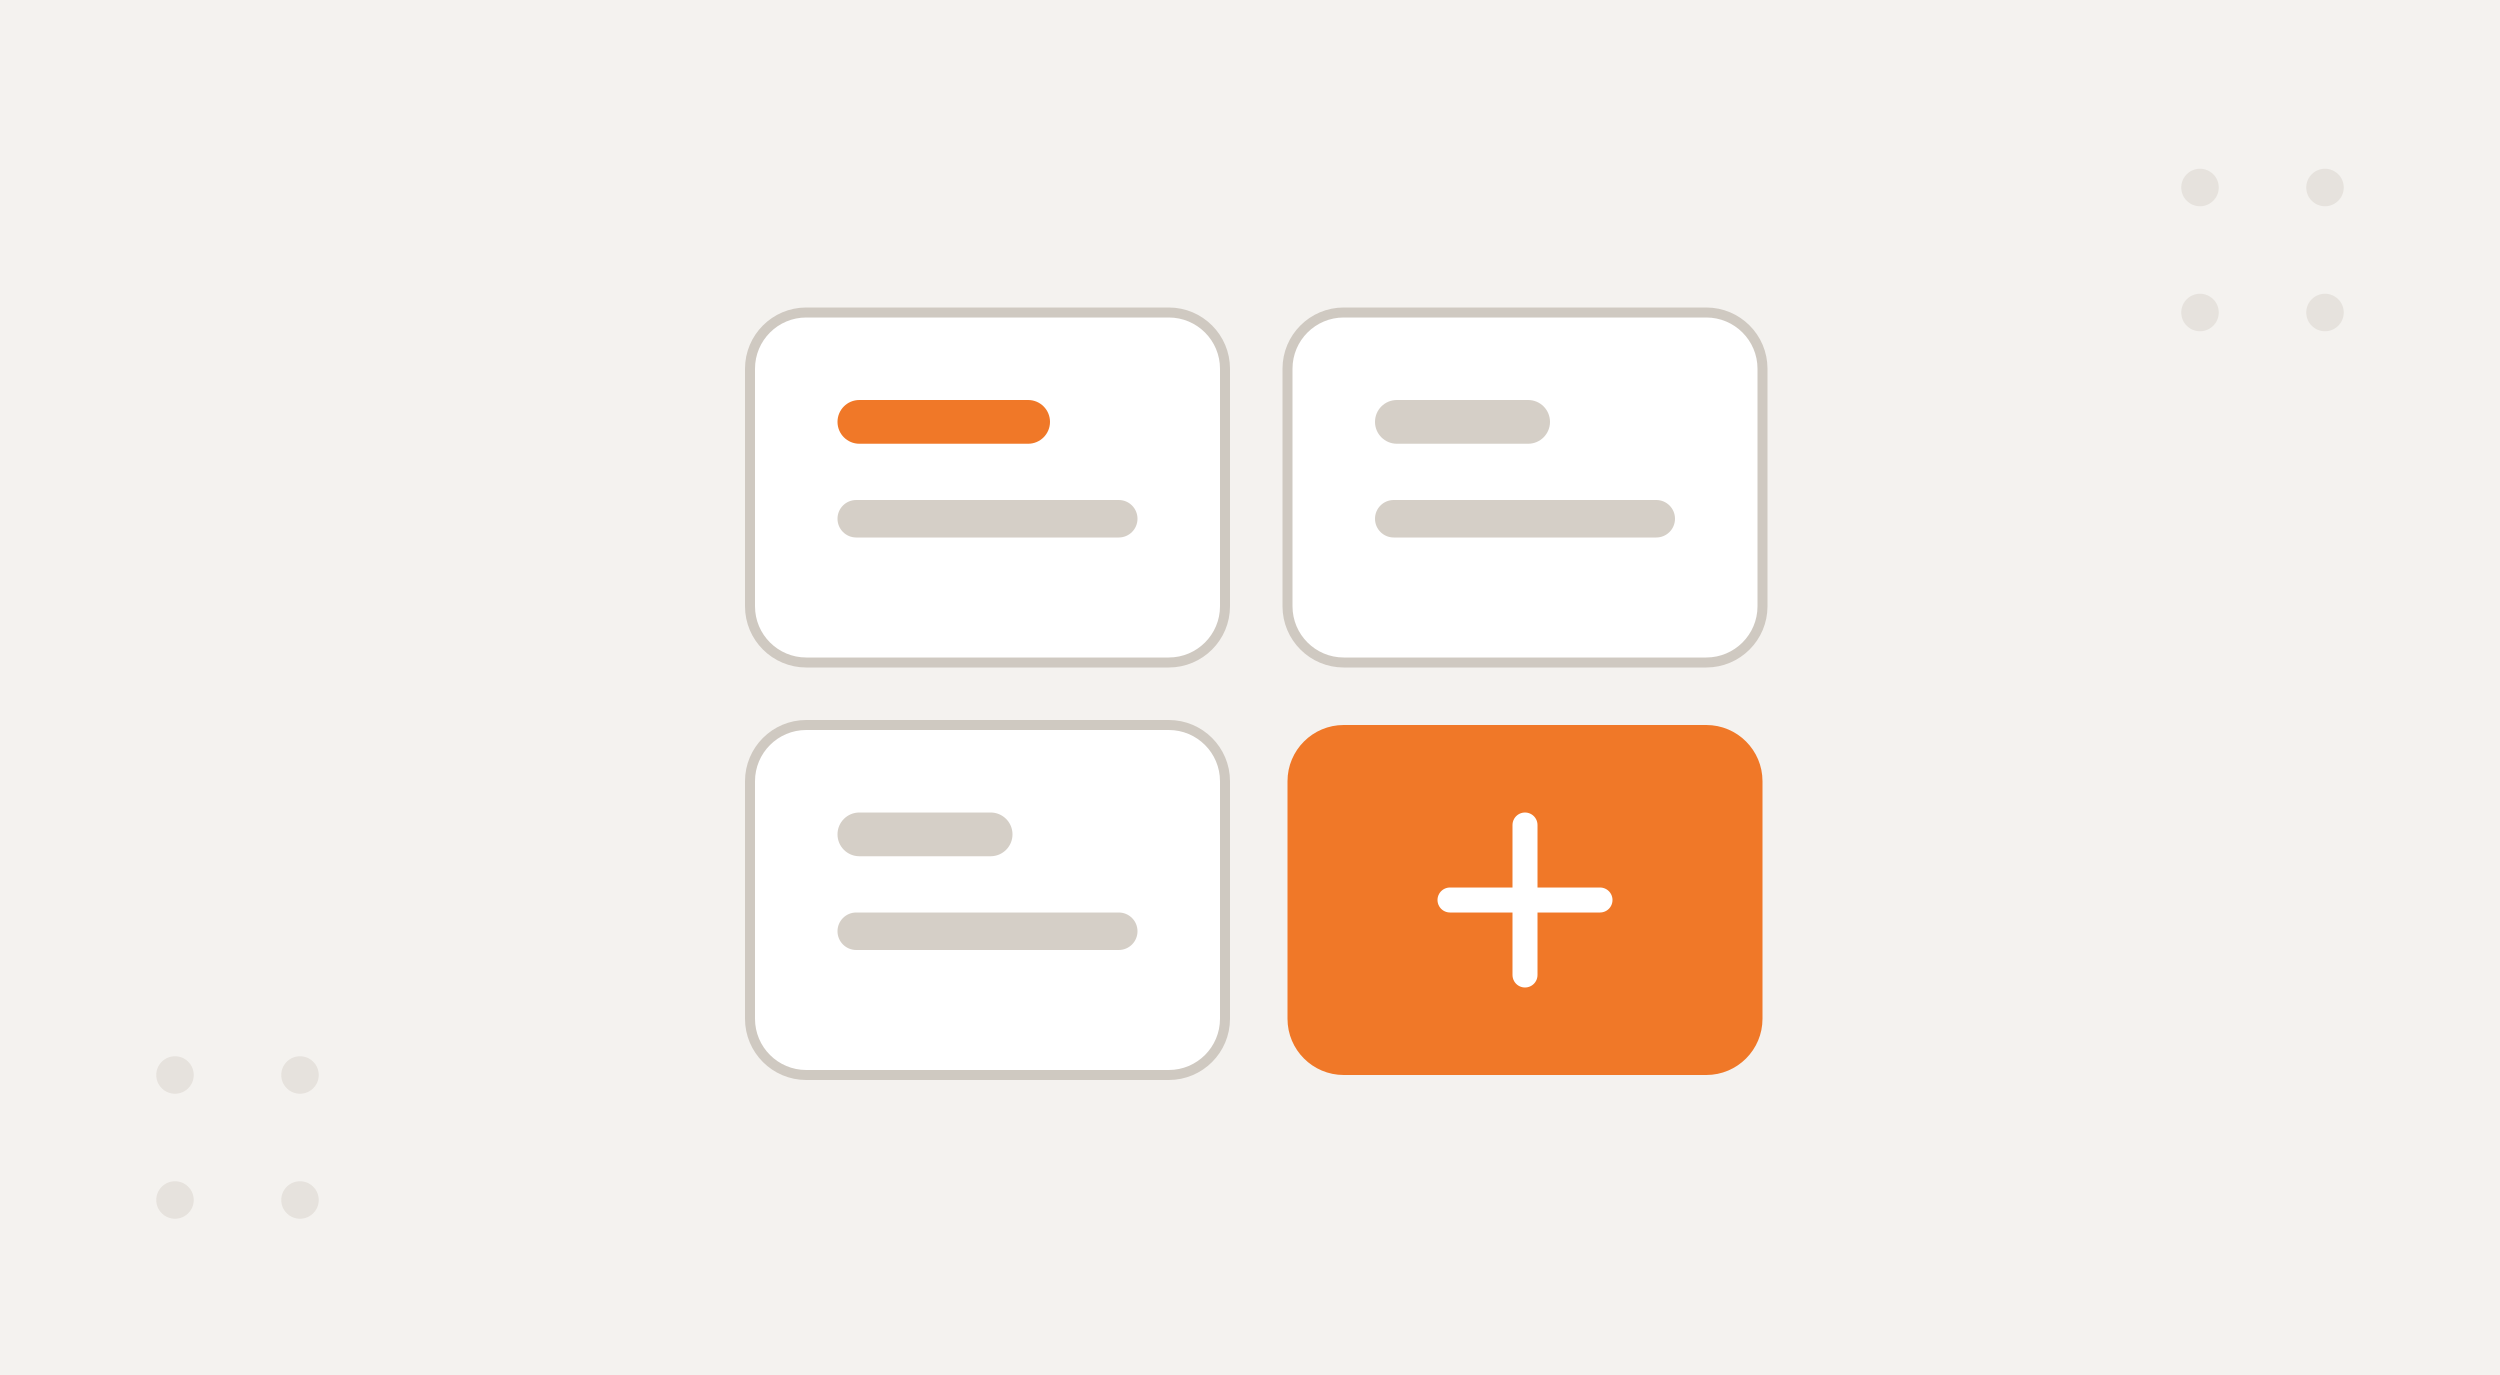
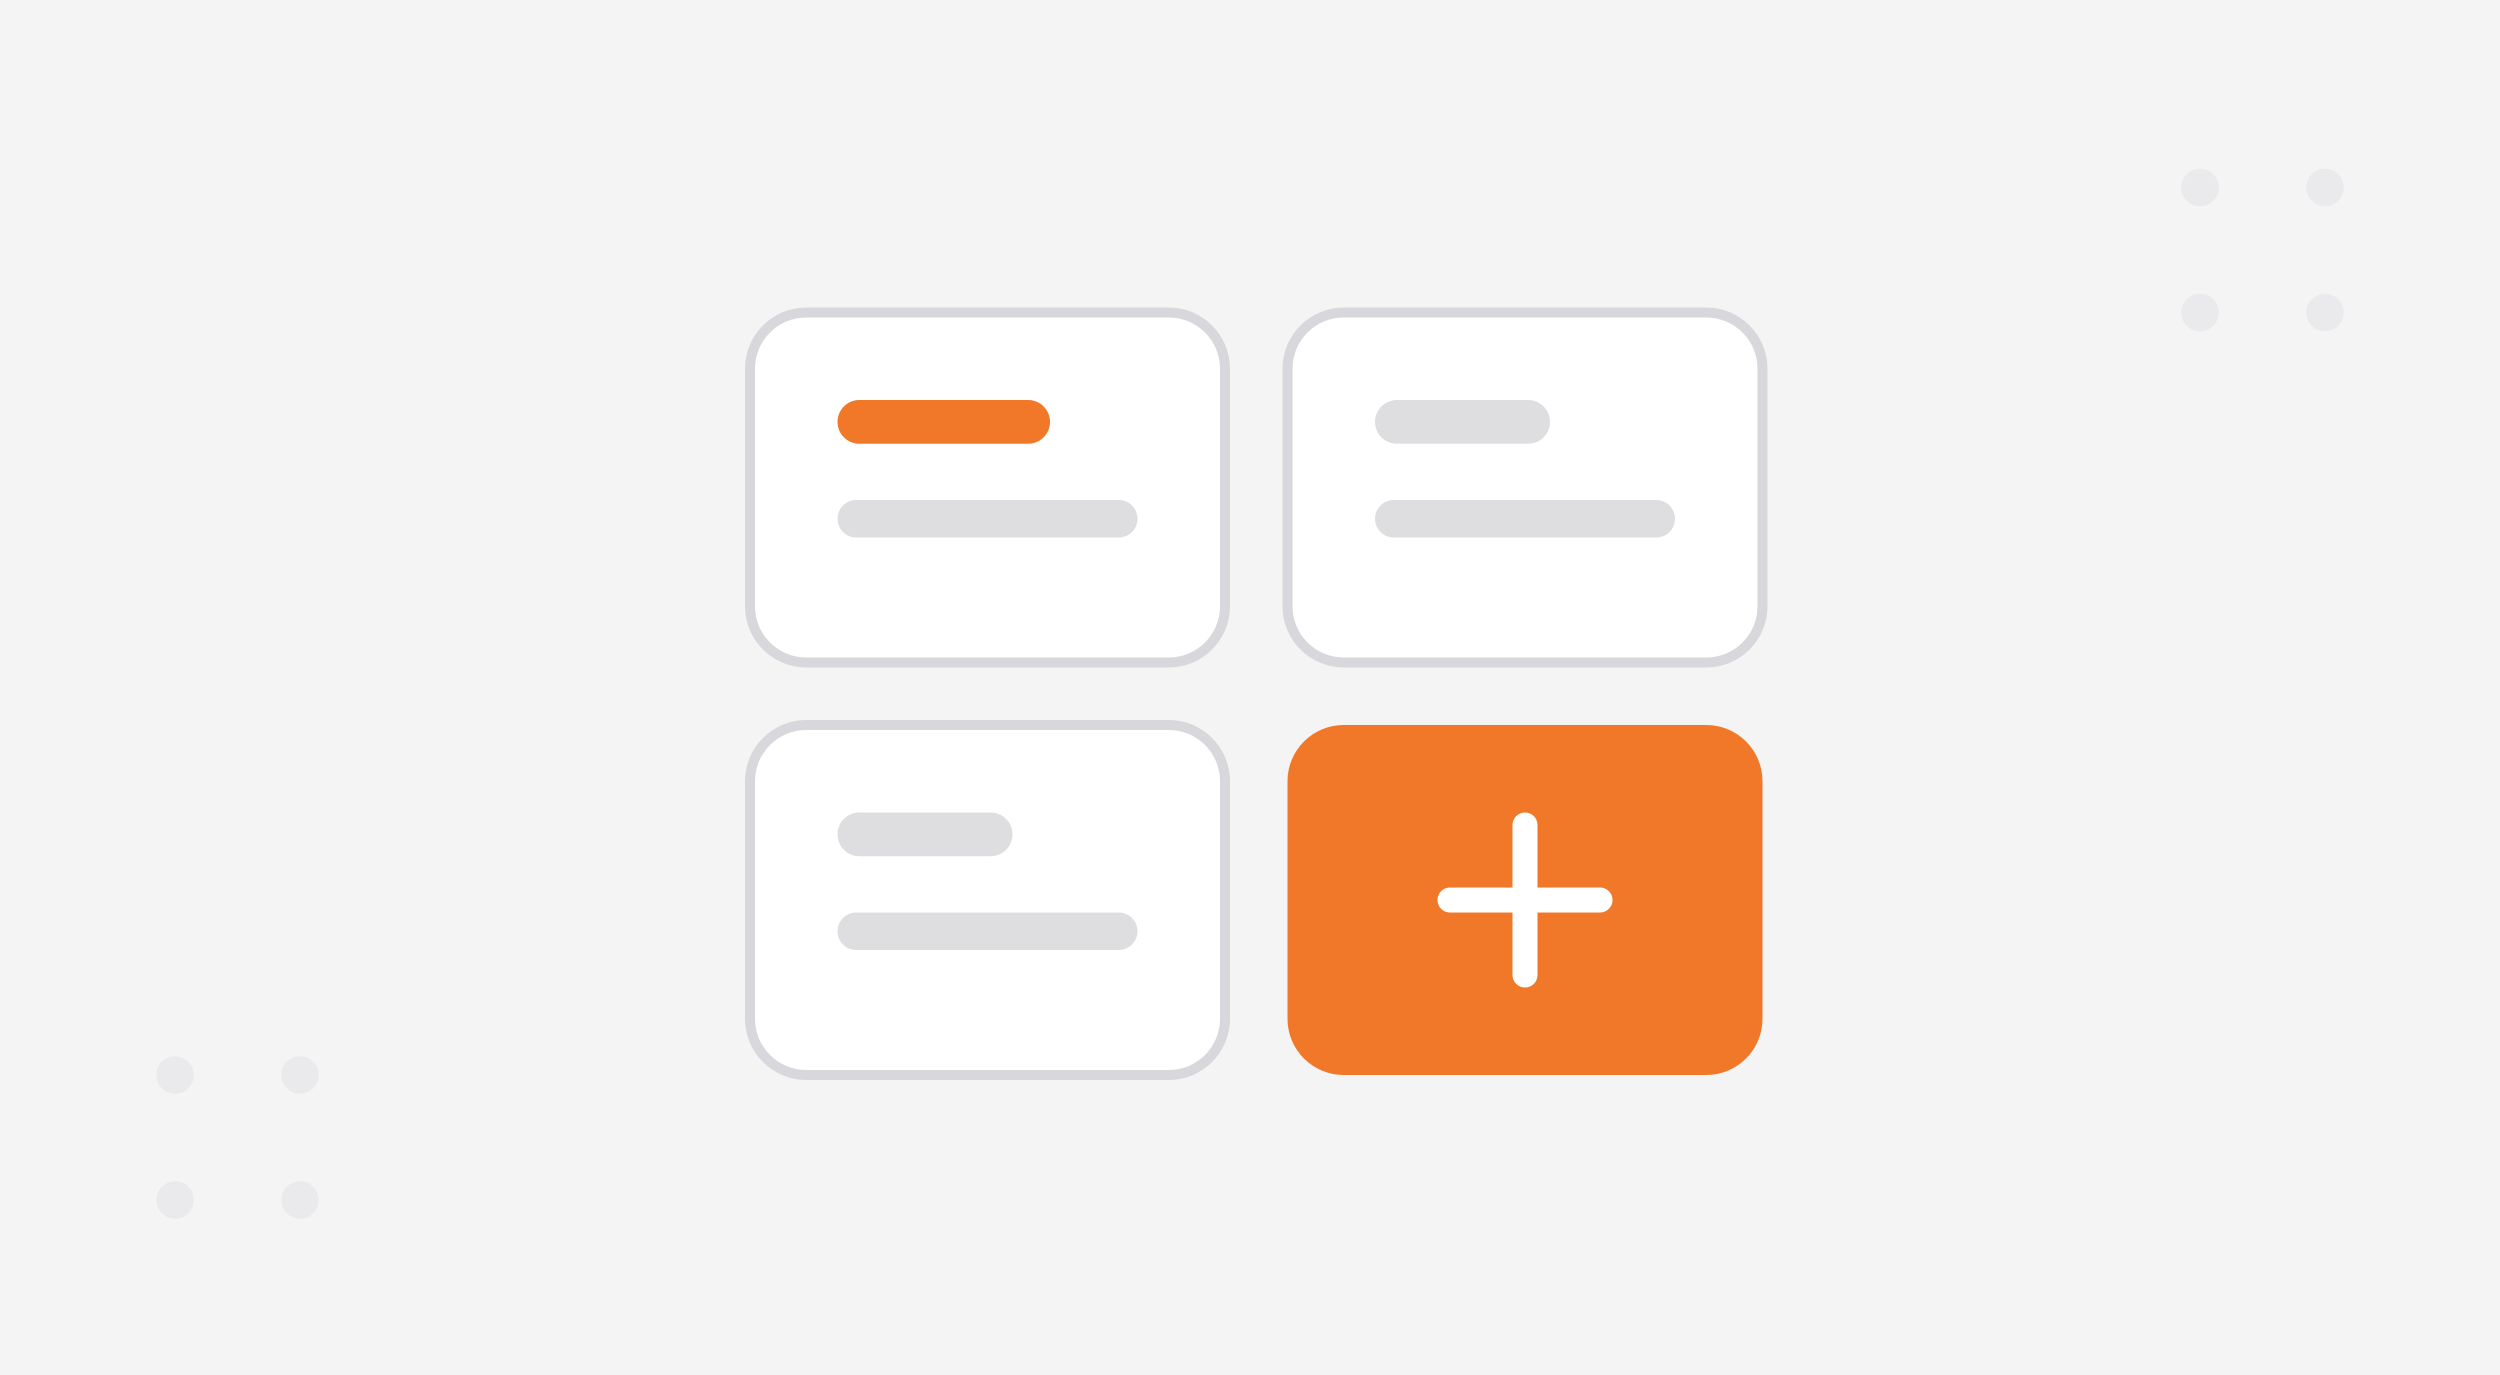
<svg xmlns="http://www.w3.org/2000/svg" viewBox="0 0 400 220" width="400" height="220" role="img" aria-label="Полный список услуг">
-   <rect width="400" height="220" fill="#F4F2EF" />
-   <g opacity="0.45" fill="#D5CFC7">
+   <rect width="400" height="220" fill="#F4F4F5" />
+   <g opacity="0.45" fill="#DEDEE1">
    <circle cx="352" cy="30" r="3" />
    <circle cx="372" cy="30" r="3" />
    <circle cx="352" cy="50" r="3" />
    <circle cx="372" cy="50" r="3" />
    <circle cx="28" cy="172" r="3" />
    <circle cx="48" cy="172" r="3" />
    <circle cx="28" cy="192" r="3" />
    <circle cx="48" cy="192" r="3" />
  </g>
  <g>
-     <rect x="120" y="50" width="76" height="56" rx="9" fill="#fff" stroke="#CFC9C1" stroke-width="1.6" />
+     <rect x="120" y="50" width="76" height="56" rx="9" fill="#fff" stroke="#D8D8DC" stroke-width="1.6" />
    <rect x="134" y="64" width="34" height="7" rx="3.5" fill="#F07828" />
-     <rect x="134" y="80" width="48" height="6" rx="3" fill="#D5CFC7" />
-     <rect x="206" y="50" width="76" height="56" rx="9" fill="#fff" stroke="#CFC9C1" stroke-width="1.6" />
-     <rect x="220" y="64" width="28" height="7" rx="3.5" fill="#D5CFC7" />
-     <rect x="220" y="80" width="48" height="6" rx="3" fill="#D5CFC7" />
-     <rect x="120" y="116" width="76" height="56" rx="9" fill="#fff" stroke="#CFC9C1" stroke-width="1.6" />
-     <rect x="134" y="130" width="28" height="7" rx="3.5" fill="#D5CFC7" />
-     <rect x="134" y="146" width="48" height="6" rx="3" fill="#D5CFC7" />
+     <rect x="134" y="80" width="48" height="6" rx="3" fill="#DEDEE1" />
+     <rect x="206" y="50" width="76" height="56" rx="9" fill="#fff" stroke="#D8D8DC" stroke-width="1.6" />
+     <rect x="220" y="64" width="28" height="7" rx="3.5" fill="#DEDEE1" />
+     <rect x="220" y="80" width="48" height="6" rx="3" fill="#DEDEE1" />
+     <rect x="120" y="116" width="76" height="56" rx="9" fill="#fff" stroke="#D8D8DC" stroke-width="1.6" />
+     <rect x="134" y="130" width="28" height="7" rx="3.5" fill="#DEDEE1" />
+     <rect x="134" y="146" width="48" height="6" rx="3" fill="#DEDEE1" />
    <rect x="206" y="116" width="76" height="56" rx="9" fill="#F07828" />
    <path d="M232 144h24M244 132v24" stroke="#fff" stroke-width="4" stroke-linecap="round" />
  </g>
</svg>
